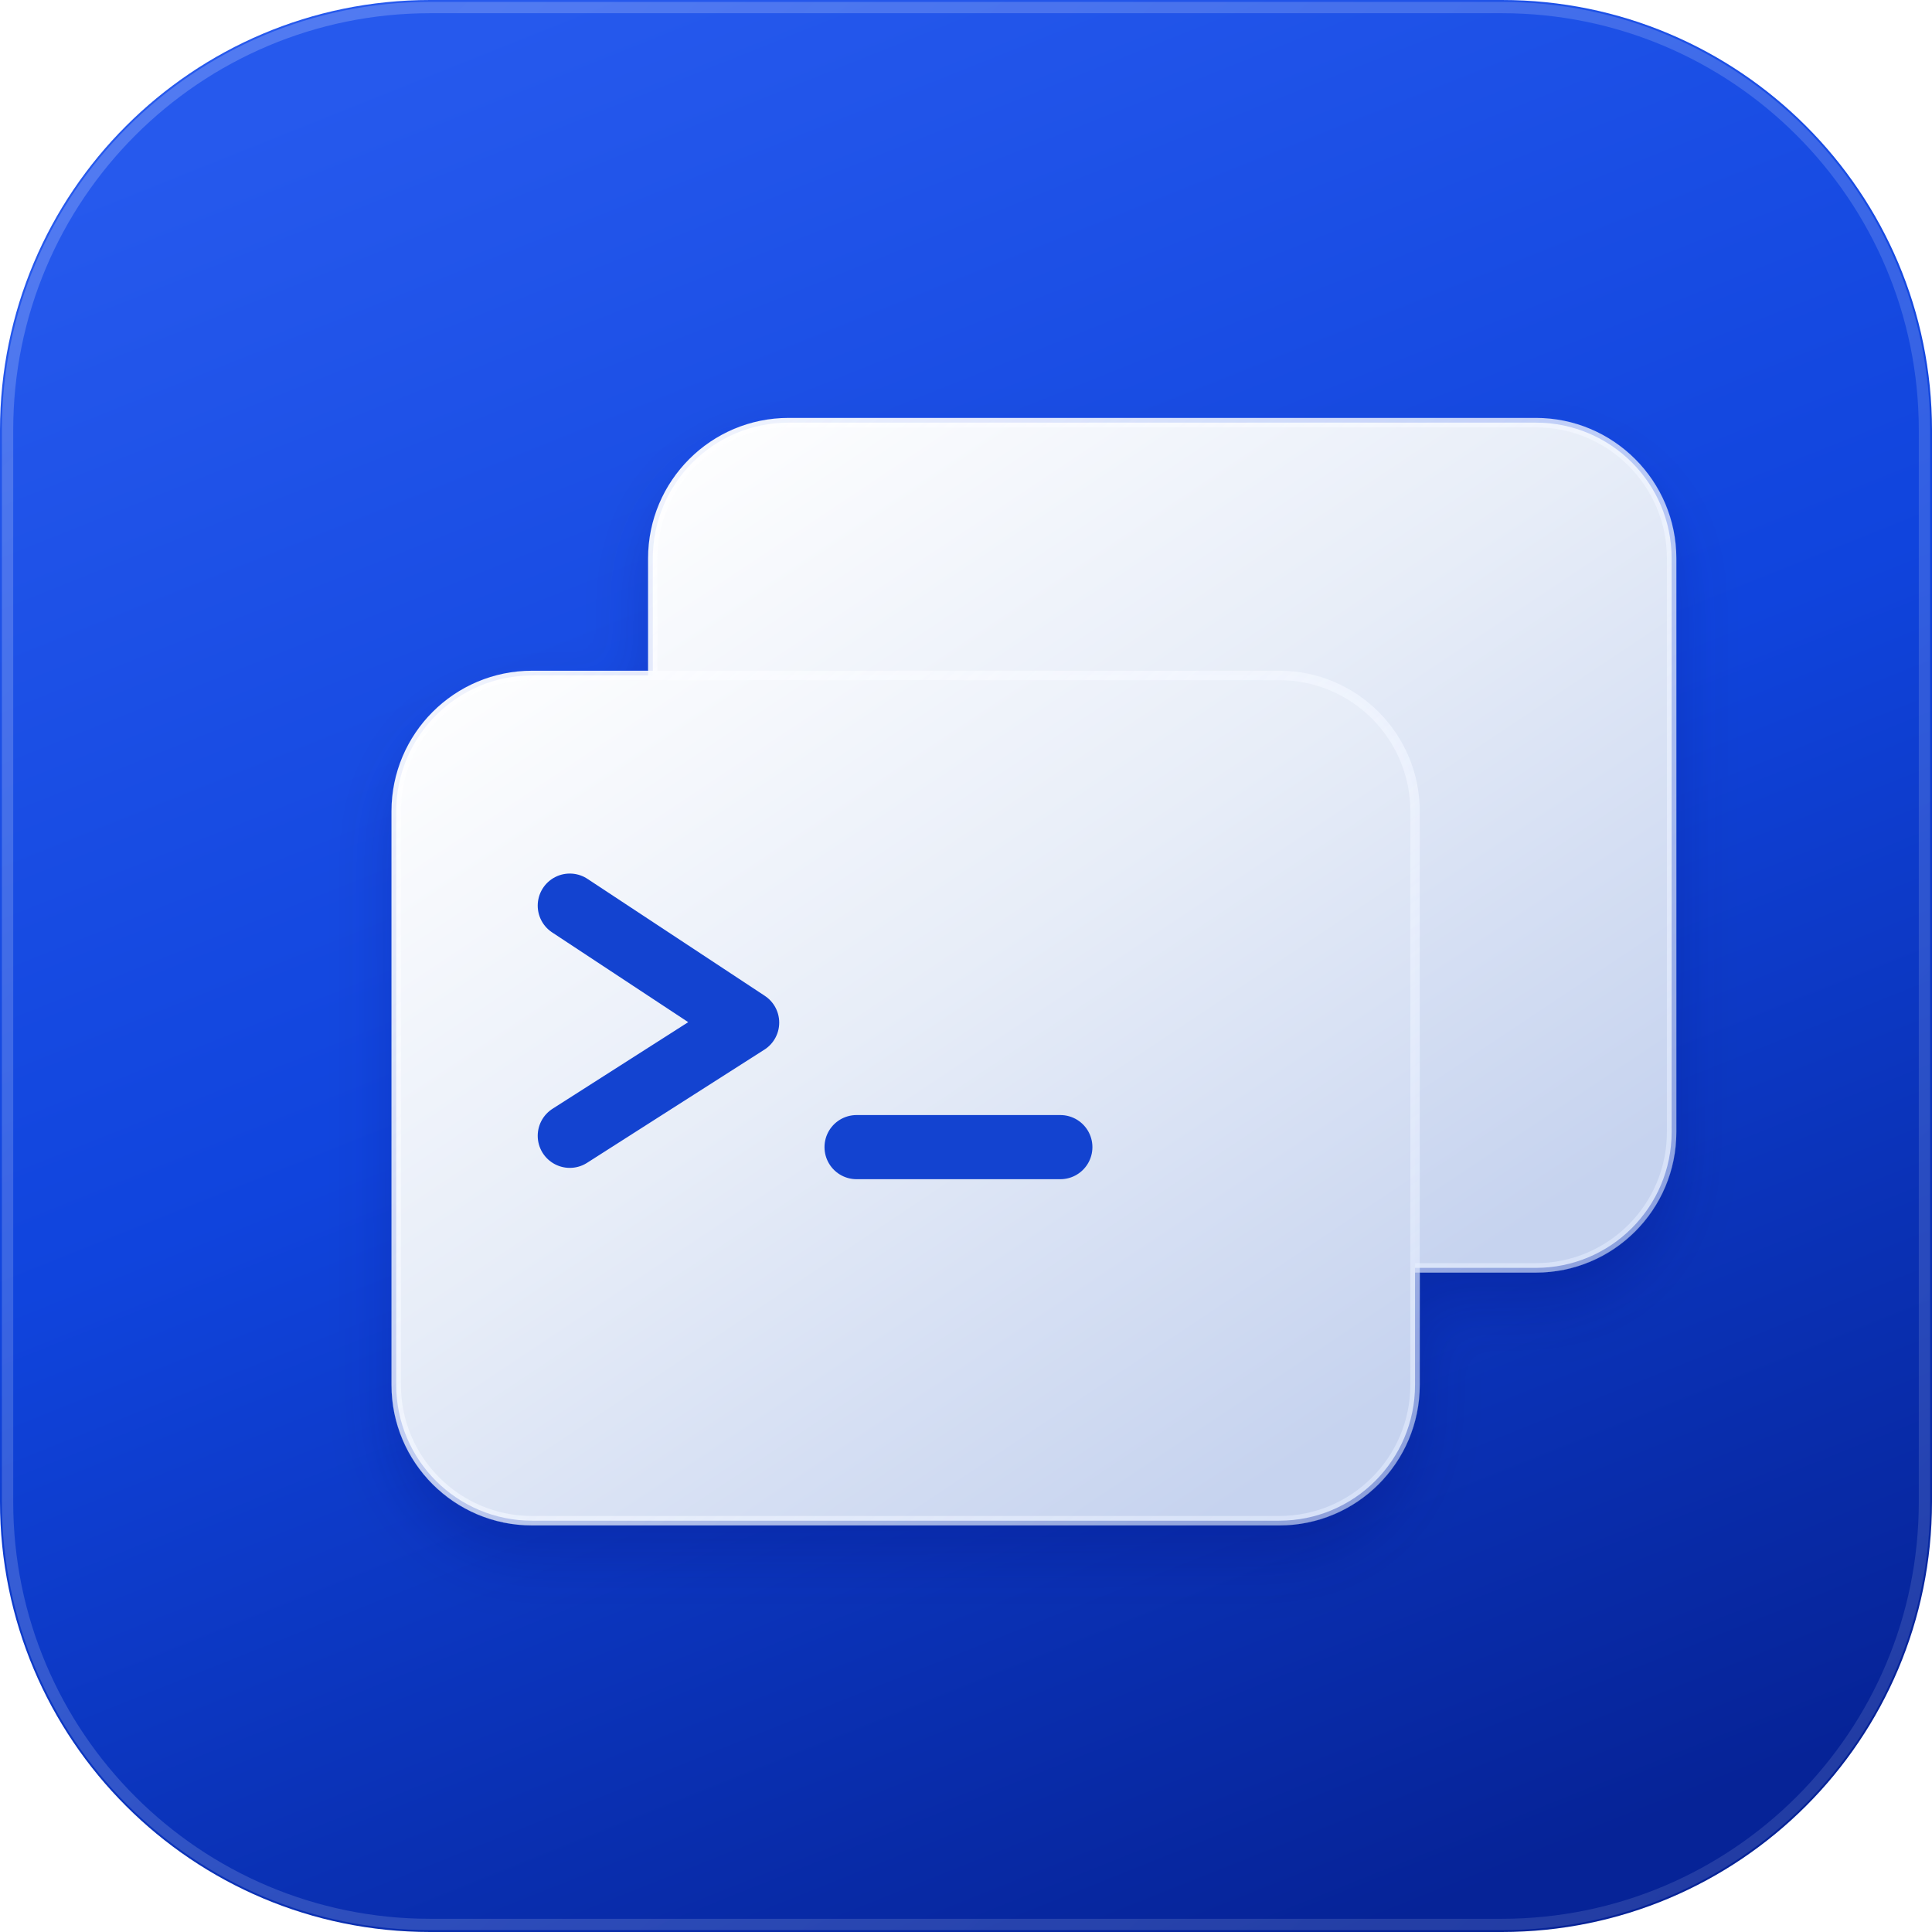
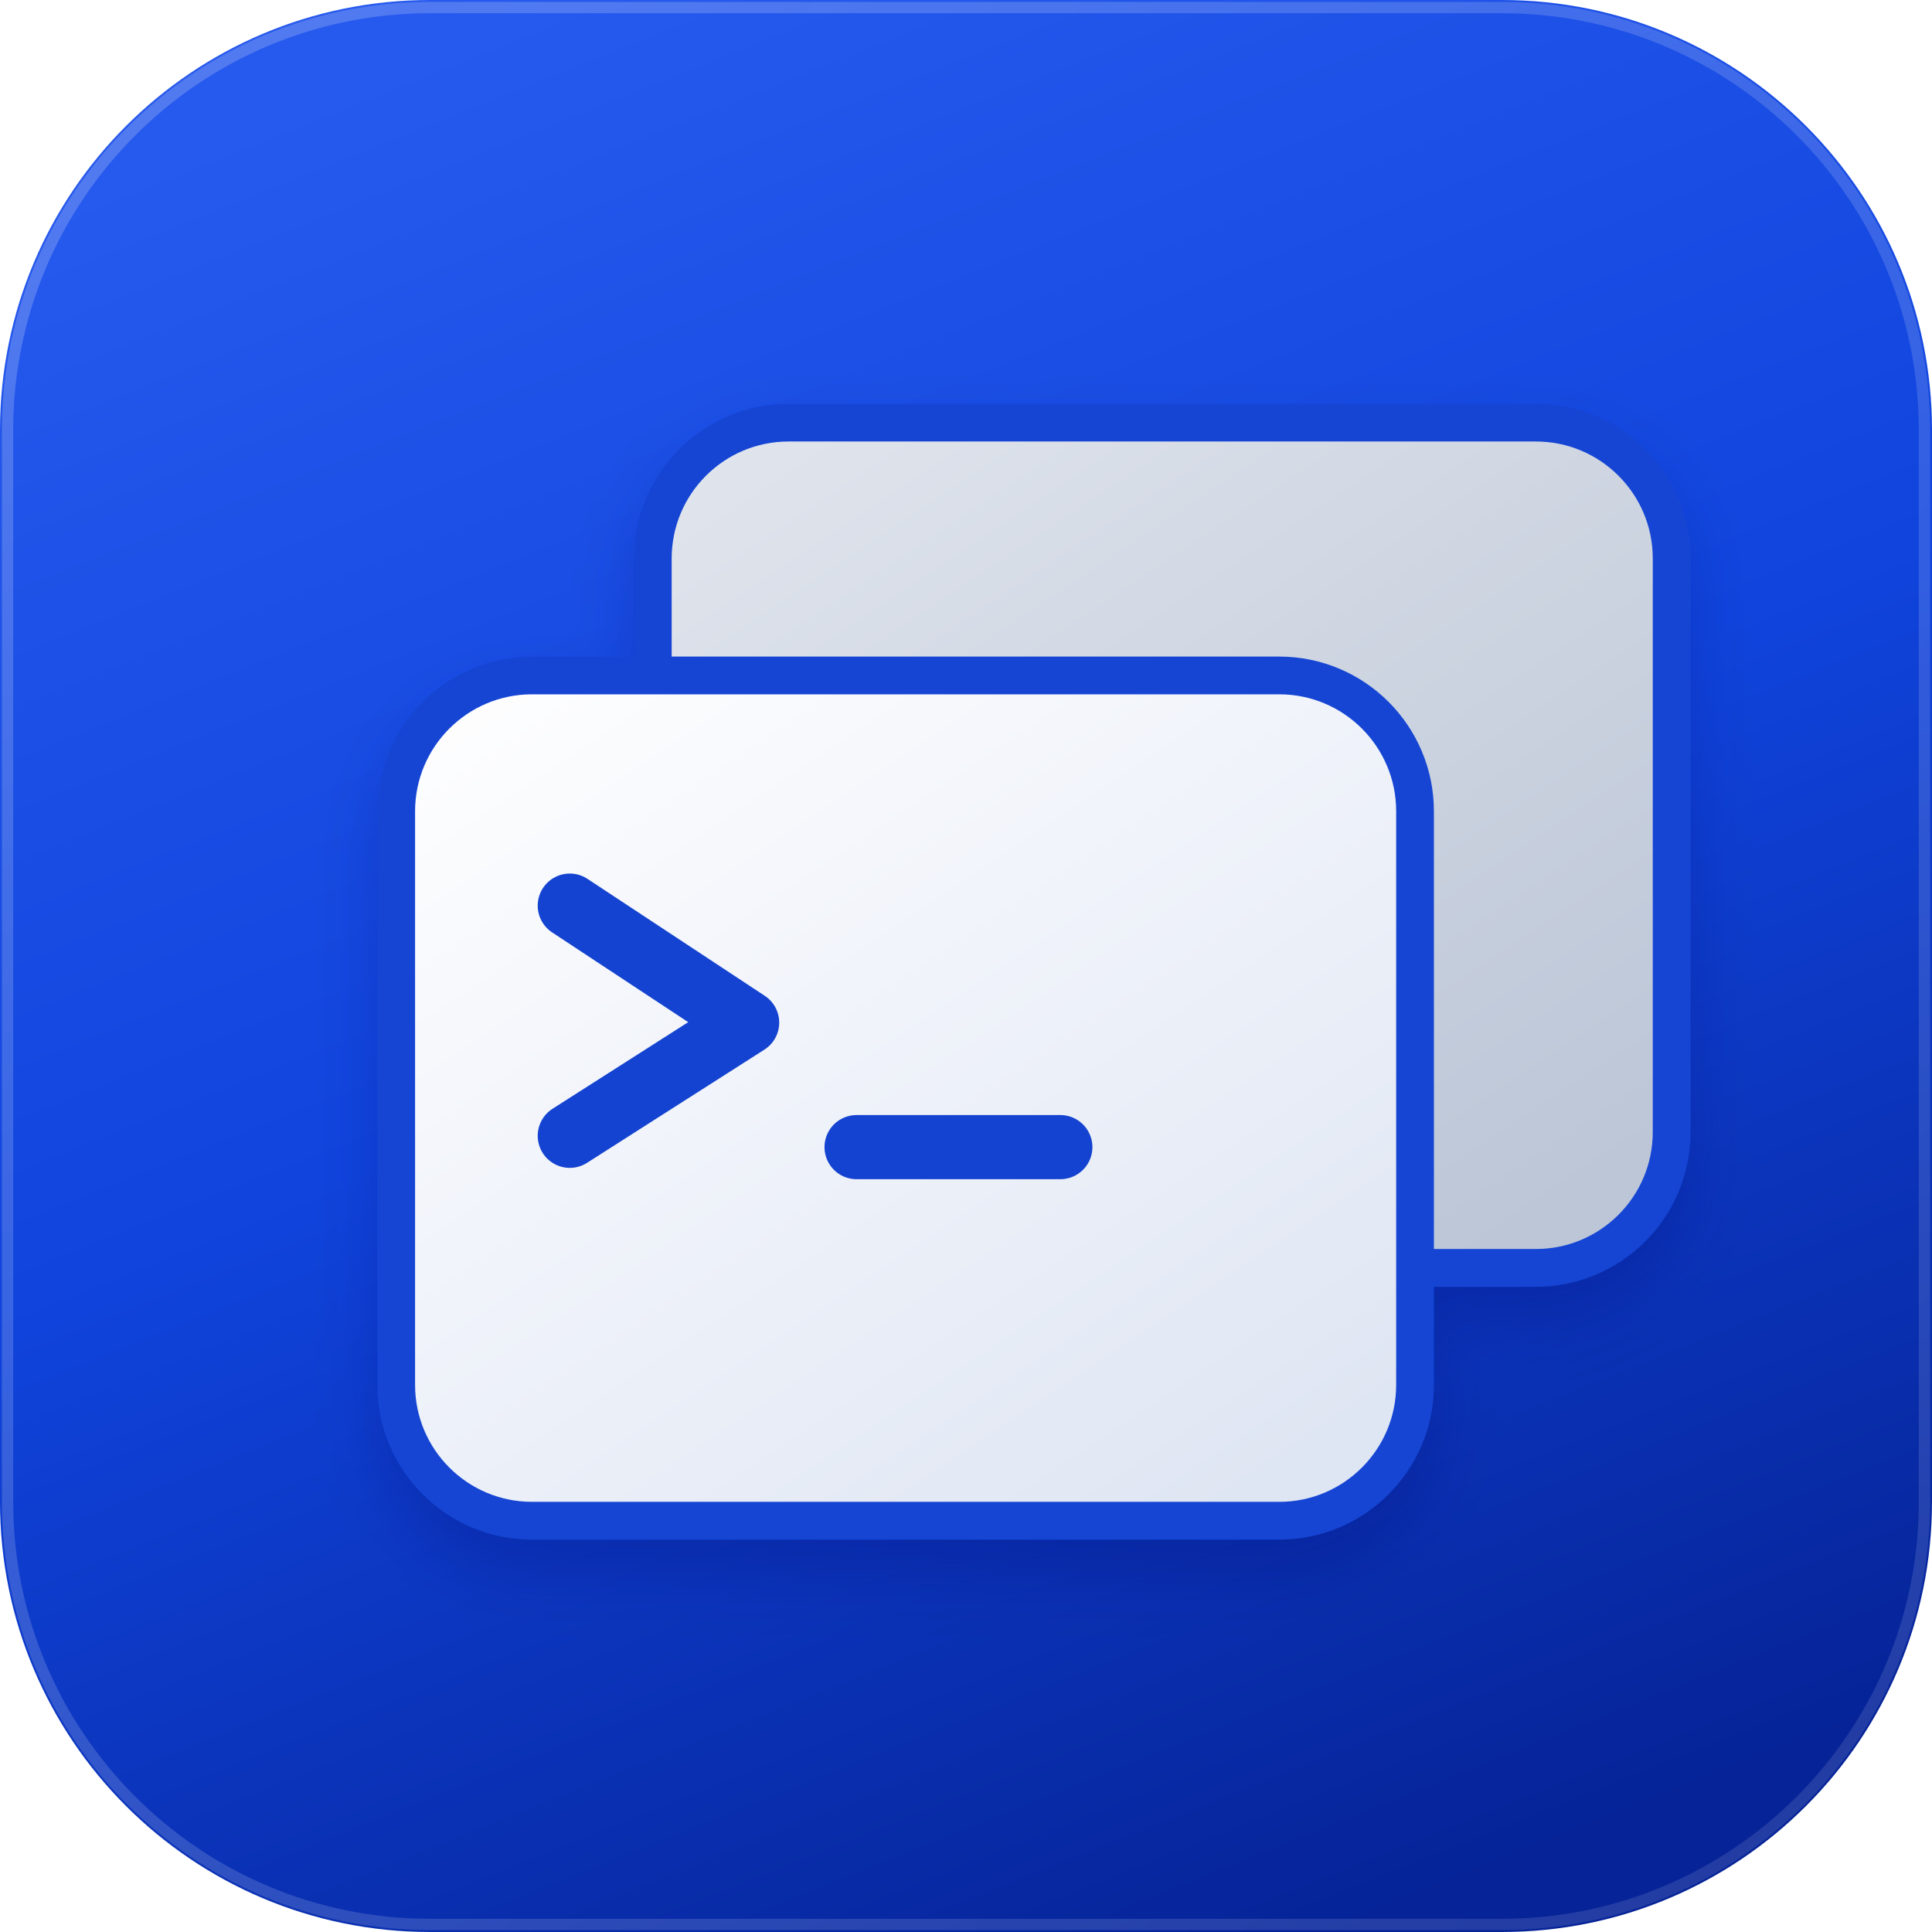
<svg xmlns="http://www.w3.org/2000/svg" viewBox="0 0 512 512">
  <defs>
    <linearGradient id="blue" x1=".3" y1="0" x2=".7" y2="1">
      <stop stop-color="#2659ed" />
      <stop offset=".48" stop-color="#1044dd" />
      <stop offset="1" stop-color="#062397" />
    </linearGradient>
    <linearGradient id="silver" x1="0" y1="0" x2=".8" y2="1">
      <stop stop-color="#fff" />
-       <stop offset=".48" stop-color="#e7edf8" />
-       <stop offset="1" stop-color="#c6d3ef" />
+       <stop offset=".48" stop-color="#f0f3fa" />
+       <stop offset="1" stop-color="#dfe6f3" />
+     </linearGradient>
+     <linearGradient id="rearSilver" x1="0" y1="0" x2=".8" y2="1">
+       <stop stop-color="#e2e6ee" />
+       <stop offset=".48" stop-color="#cfd6e2" />
+       <stop offset="1" stop-color="#bcc6d7" />
    </linearGradient>
    <linearGradient id="rim" x1="0" y1="0" x2="1" y2="1">
      <stop stop-color="#fff" stop-opacity=".95" />
      <stop offset="1" stop-color="#e3ecff" stop-opacity=".55" />
    </linearGradient>
    <filter id="depth" x="-20%" y="-20%" width="150%" height="155%">
      <feDropShadow dx="0" dy="9" stdDeviation="8" flood-color="#00145f" flood-opacity=".2" />
    </filter>
  </defs>
  <rect width="512" height="512" rx="114" fill="url(#blue)" />
  <rect x="2" y="2" width="508" height="508" rx="112" fill="none" stroke="url(#rim)" stroke-opacity=".22" stroke-width="3" />
-   <g fill="url(#silver)" stroke="url(#rim)" stroke-width="2.5" filter="url(#depth)">
-     <rect x="173" y="112" width="270" height="224" rx="36" />
-     <rect x="105" y="179" width="270" height="224" rx="36" />
+   <g stroke="#1245d4" stroke-width="10" filter="url(#depth)">
+     <rect x="173" y="112" width="270" height="224" rx="36" fill="url(#rearSilver)" />
+     <rect x="105" y="179" width="270" height="224" rx="36" fill="url(#silver)" />
  </g>
  <path d="m151 240 47 31-47 30m76 3h54" fill="none" stroke="#1343d0" stroke-width="17" stroke-linecap="round" stroke-linejoin="round" />
</svg>
